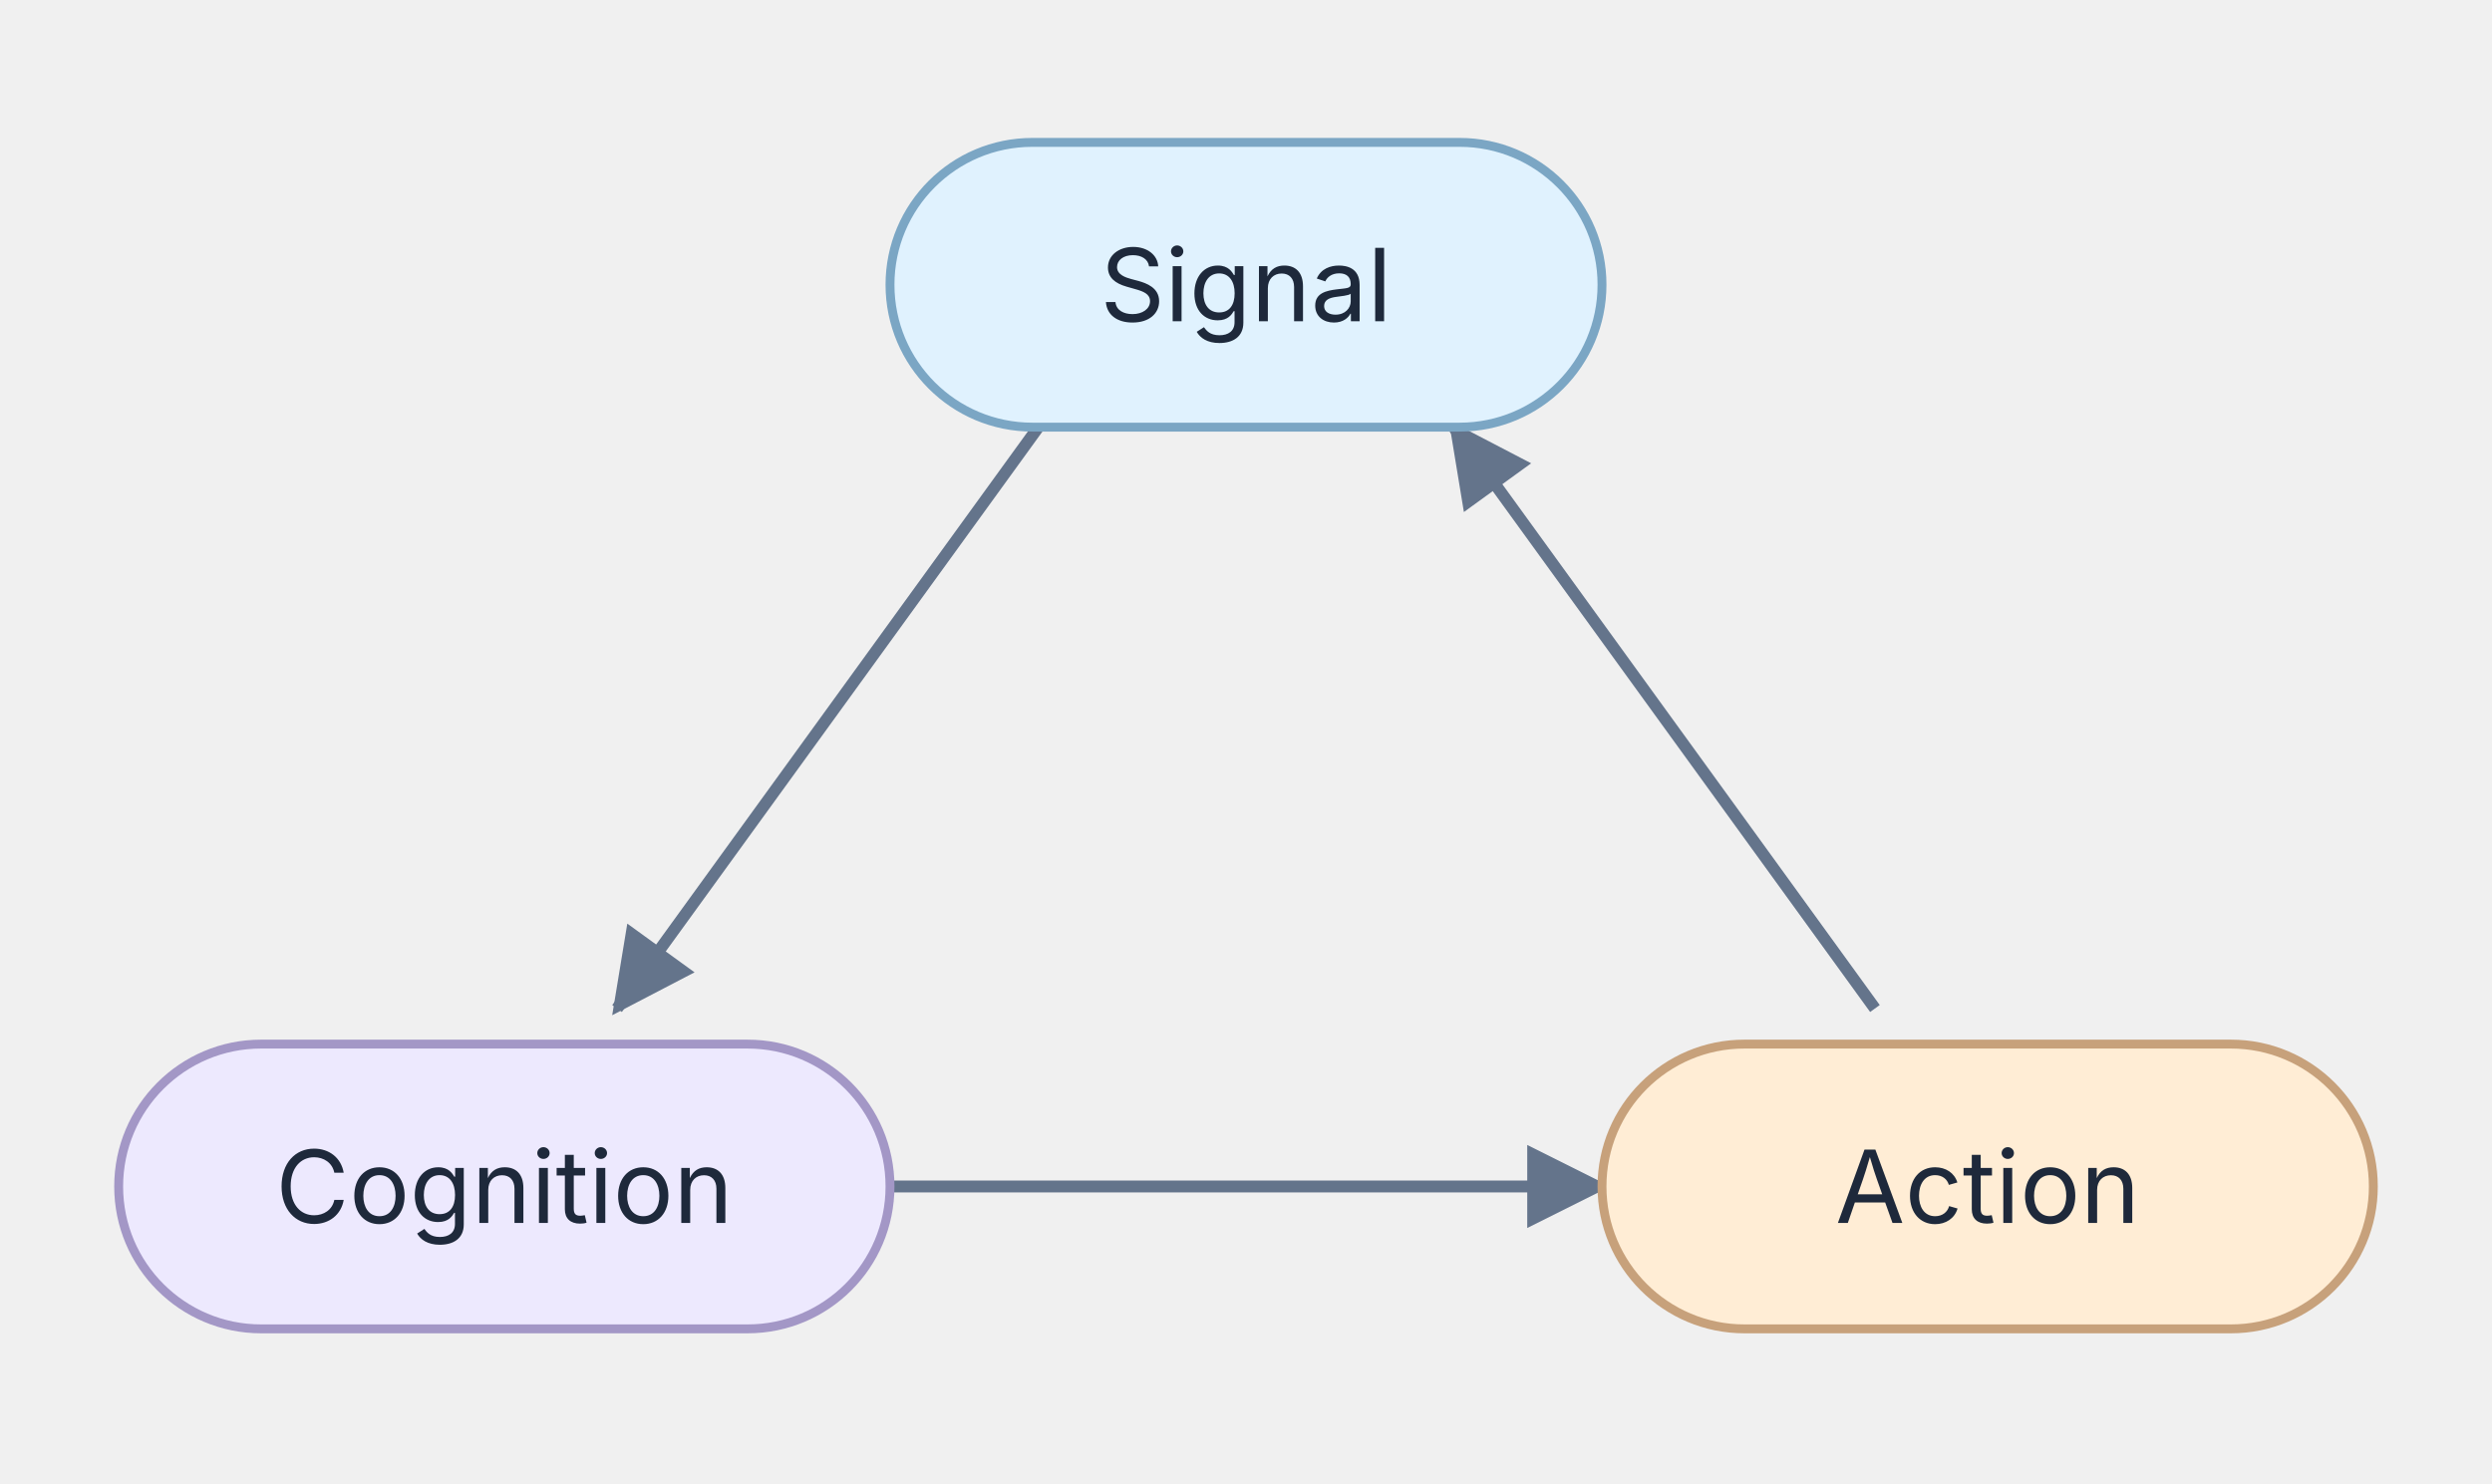
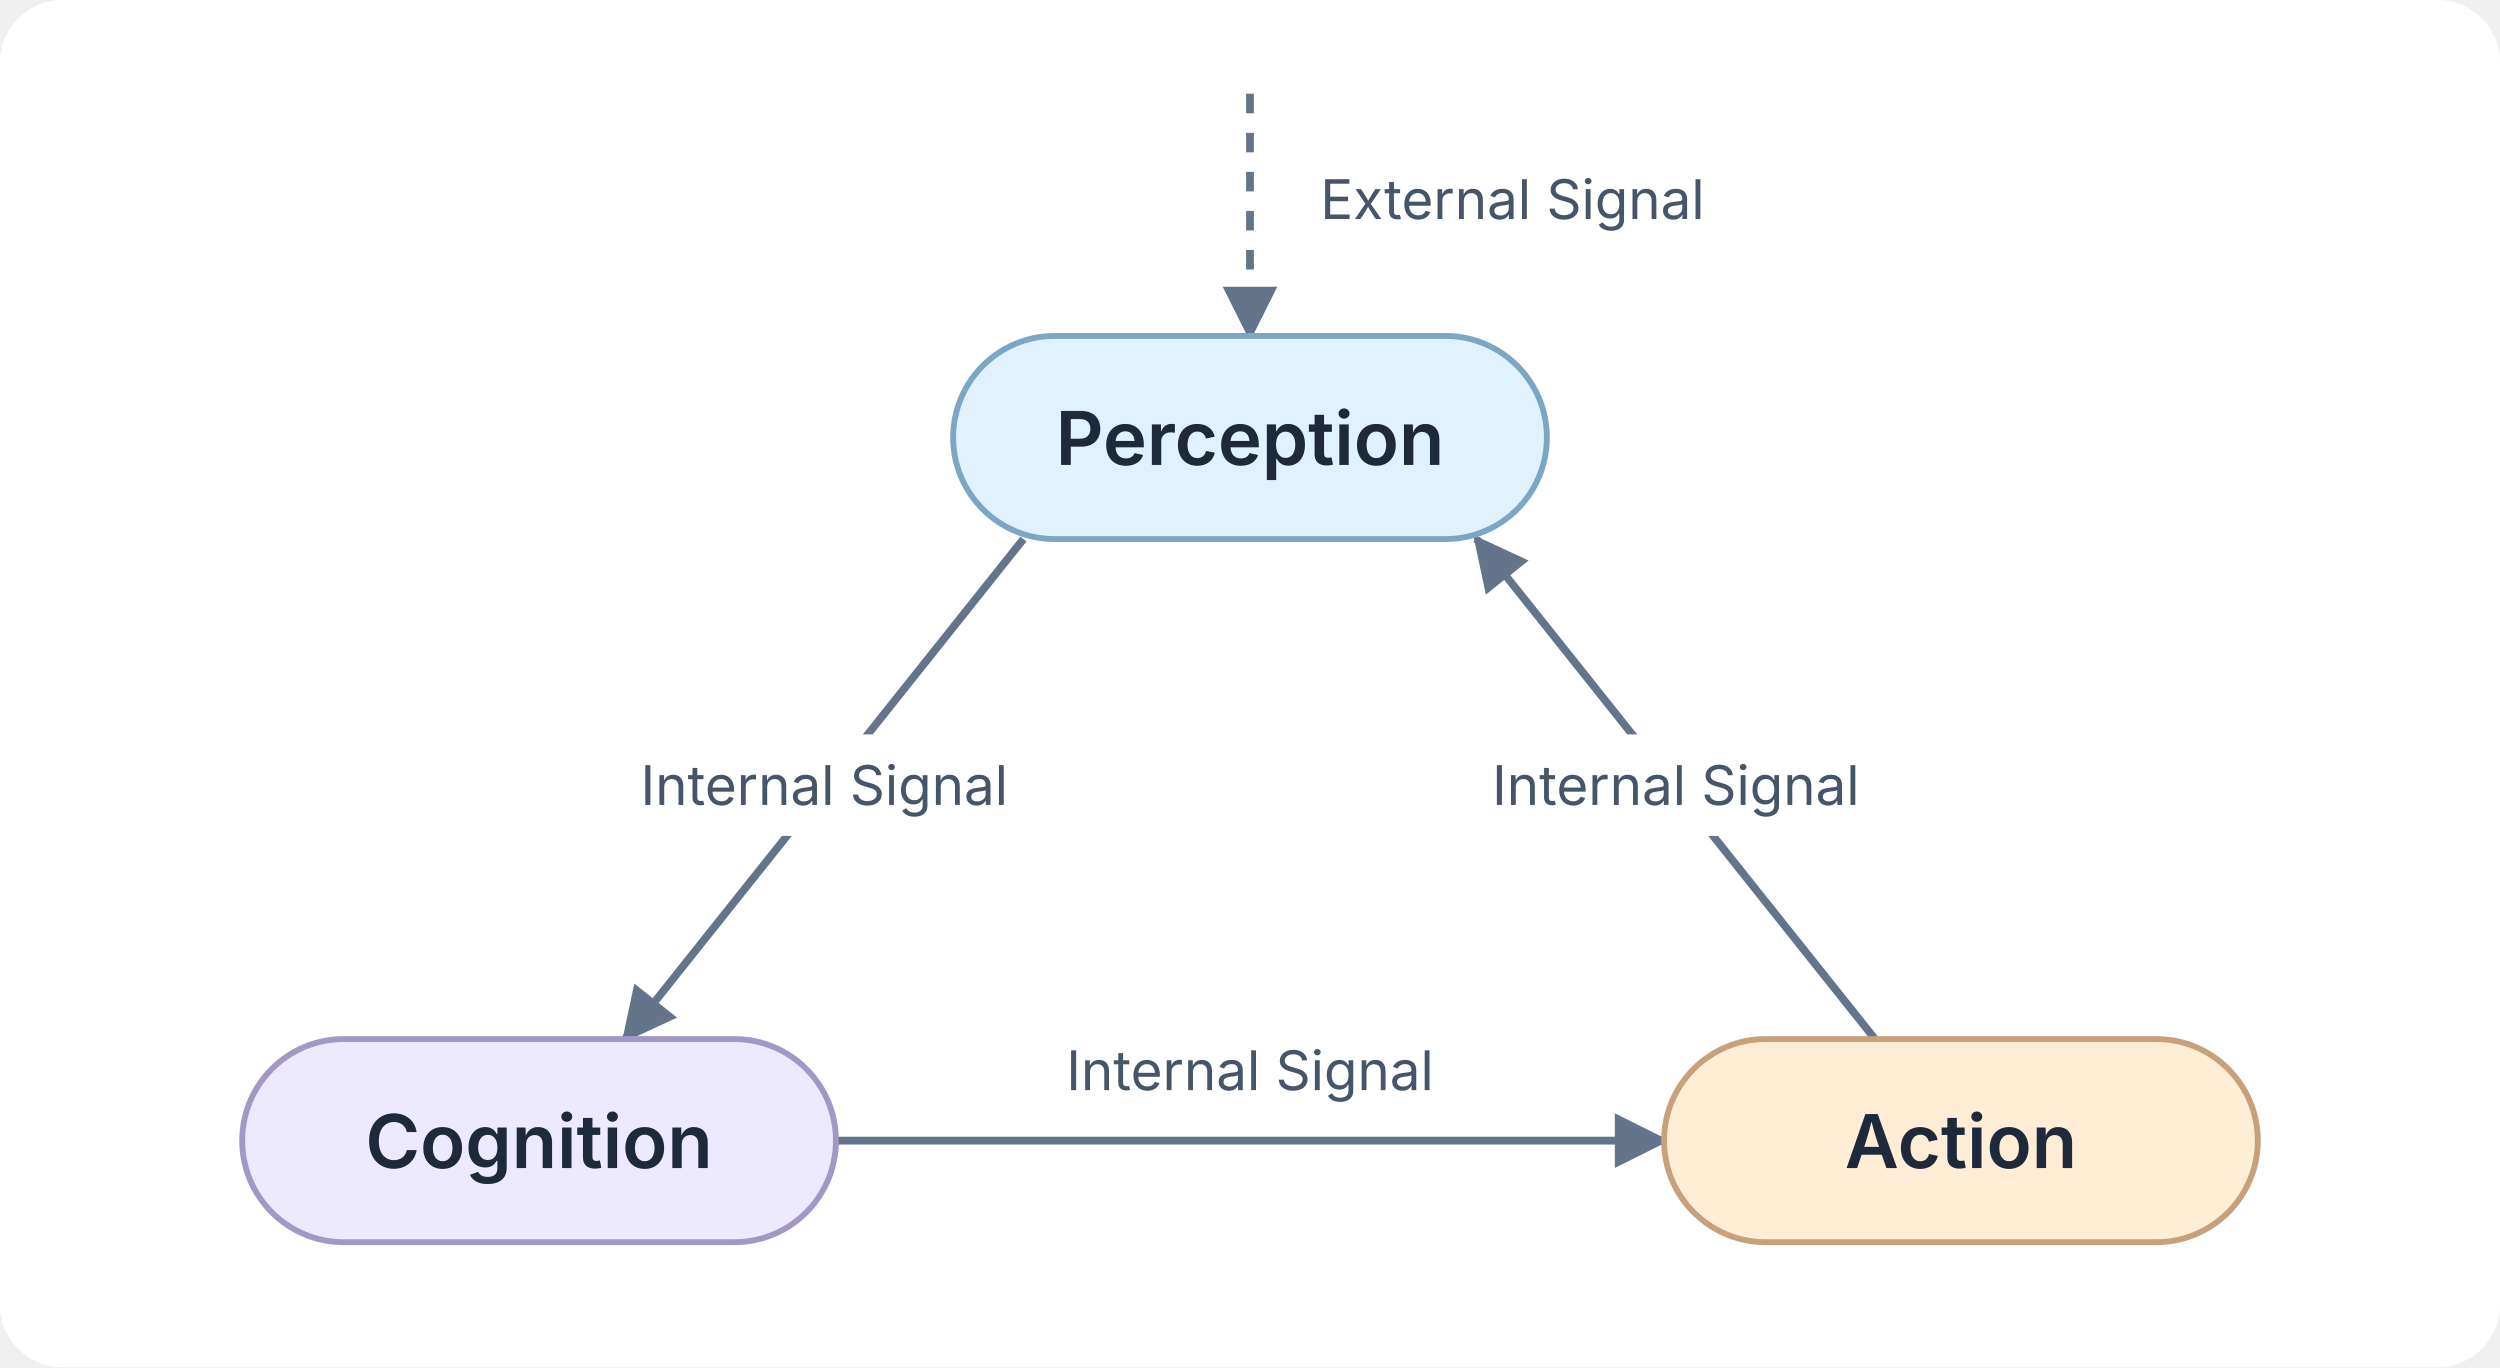
- <svg xmlns="http://www.w3.org/2000/svg" width="420" height="250" viewBox="0 0 420 250" role="img" aria-labelledby="title">
+ <svg xmlns="http://www.w3.org/2000/svg" width="640" height="350" viewBox="0 0 640 350" role="img" aria-labelledby="title description">
  <defs>
    <marker id="arrow" viewBox="0 0 10 10" refX="9" refY="5" markerWidth="7" markerHeight="7" orient="auto-start-reverse">
      <path d="M 0 0 L 10 5 L 0 10 z" fill="#64748b" />
    </marker>
  </defs>
+   <rect width="640" height="350" rx="16" fill="#ffffff" />
  <g fill="none" stroke="#64748b" stroke-width="2" marker-end="url(#arrow)">
-     <path d="M 175 72 L 104 170" />
-     <path d="M 150 200 L 270 200" />
-     <path d="M 316 170 L 245 72" />
+     <path d="M 320 24 V 86" stroke-dasharray="5 5" />
+     <path d="M 262 138 L 160 266" />
+     <path d="M 214 292 H 426" />
+     <path d="M 480 266 L 378 138" />
  </g>
  <g stroke-width="1.5">
-     <rect x="150" y="24" width="120" height="48" rx="24" fill="#e0f2fe" stroke="#7ba6c4" />
-     <rect x="20" y="176" width="130" height="48" rx="24" fill="#ede9fe" stroke="#a397c6" />
-     <rect x="270" y="176" width="130" height="48" rx="24" fill="#ffedd5" stroke="#c7a17b" />
+     <rect x="244" y="86" width="152" height="52" rx="26" fill="#e0f2fe" stroke="#7ba6c4" />
+     <rect x="62" y="266" width="152" height="52" rx="26" fill="#ede9fe" stroke="#a397c6" />
+     <rect x="426" y="266" width="152" height="52" rx="26" fill="#ffedd5" stroke="#c7a17b" />
  </g>
-   <g fill="#1e293b" font-family="-apple-system, BlinkMacSystemFont, sans-serif" font-size="17" text-anchor="middle" dominant-baseline="middle">
-     <text x="210" y="48">Signal</text>
-     <text x="85" y="200">Cognition</text>
-     <text x="335" y="200">Action</text>
+   <g fill="#ffffff">
+     <rect x="152" y="188" width="118" height="26" rx="8" />
+     <rect x="370" y="188" width="118" height="26" rx="8" />
+   </g>
+   <g font-family="-apple-system, BlinkMacSystemFont, sans-serif" text-anchor="middle" dominant-baseline="middle">
+     <g fill="#1e293b" font-size="19" font-weight="600">
+       <text x="320" y="112">Perception</text>
+       <text x="138" y="292">Cognition</text>
+       <text x="502" y="292">Action</text>
+     </g>
+     <g fill="#475569" font-size="14">
+       <text x="338" y="51" text-anchor="start">External Signal</text>
+       <text x="211" y="201">Internal Signal</text>
+       <text x="429" y="201">Internal Signal</text>
+       <text x="320" y="274">Internal Signal</text>
+     </g>
  </g>
</svg>
